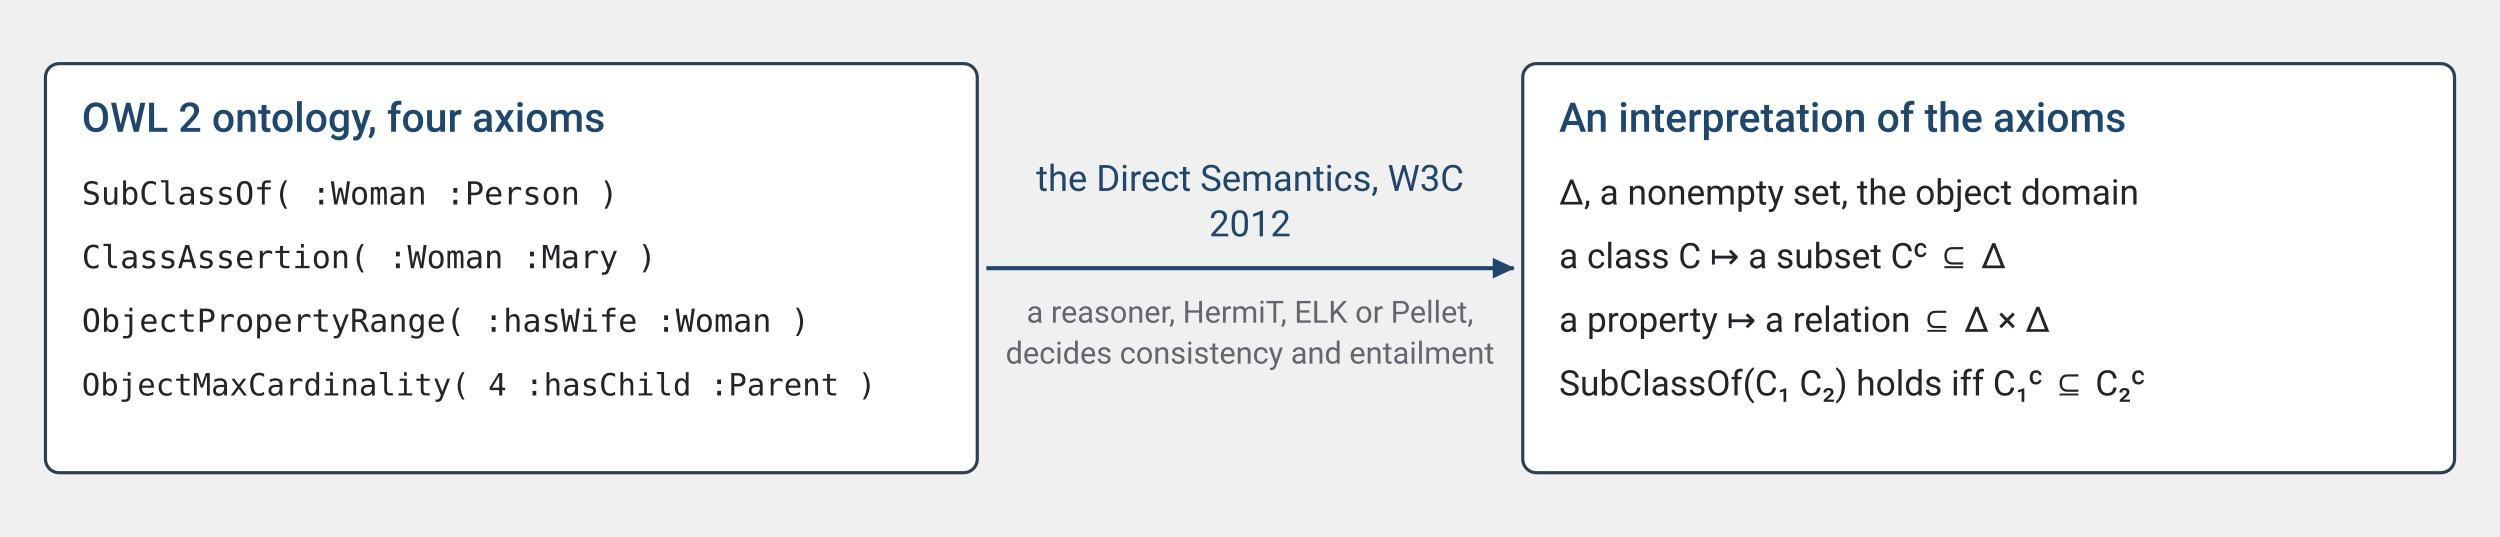
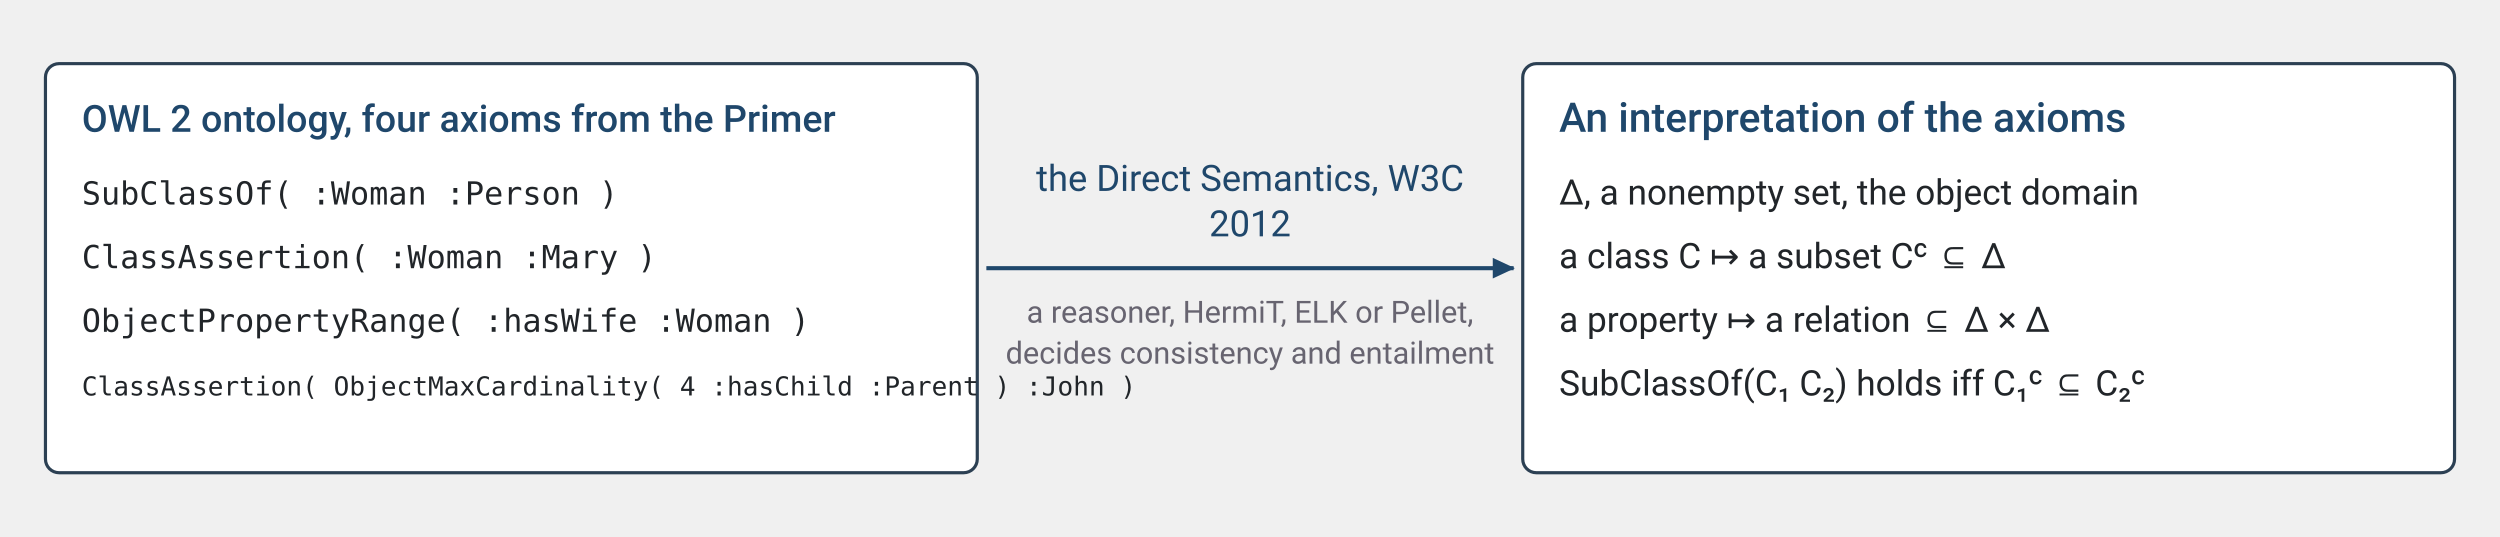
<svg xmlns="http://www.w3.org/2000/svg" viewBox="0 0 1100 236" width="1100" height="236" font-family="Roboto, 'Helvetica Neue', Helvetica, Arial, sans-serif">
  <defs>
    <marker id="h" viewBox="0 0 10 10" refX="8.5" refY="5" markerWidth="6" markerHeight="6" orient="auto">
      <path d="M0,0.8 L9,5 L0,9.2 z" fill="#1f476b" />
    </marker>
  </defs>
  <rect x="20" y="28" width="410" height="180" rx="6" fill="#ffffff" stroke="#2c4053" stroke-width="1.4" />
-   <text x="36" y="58" font-size="18" font-weight="500" fill="#1f476b">OWL 2 ontology, four axioms</text>
+   <text x="36" y="58" font-size="16.5" font-weight="500" fill="#1f476b">OWL 2 ontology, four axioms from the Primer</text>
  <text x="36" y="90" font-size="14" font-family="'JetBrains Mono', Menlo, Consolas, monospace" fill="#212529">SubClassOf( :Woman :Person )</text>
  <text x="36" y="118" font-size="14" font-family="'JetBrains Mono', Menlo, Consolas, monospace" fill="#212529">ClassAssertion( :Woman :Mary )</text>
  <text x="36" y="146" font-size="14" font-family="'JetBrains Mono', Menlo, Consolas, monospace" fill="#212529">ObjectPropertyRange( :hasWife :Woman )</text>
-   <text x="36" y="174" font-size="13.5" font-family="'JetBrains Mono', Menlo, Consolas, monospace" fill="#212529">ObjectMaxCardinality( 4 :hasChild :Parent )</text>
+   <text x="36" y="174" font-size="11.5" font-family="'JetBrains Mono', Menlo, Consolas, monospace" fill="#212529" textLength="378" lengthAdjust="spacingAndGlyphs">ClassAssertion( ObjectMaxCardinality( 4 :hasChild :Parent ) :John )</text>
  <rect x="670" y="28" width="410" height="180" rx="6" fill="#ffffff" stroke="#2c4053" stroke-width="1.4" />
  <text x="686" y="58" font-size="18" font-weight="500" fill="#1f476b">An interpretation of the axioms</text>
  <text x="686" y="90" font-size="15.5" font-family="Roboto, 'Helvetica Neue', Helvetica, Arial, sans-serif" fill="#212529">Δ, a nonempty set, the object domain</text>
  <text x="686" y="118" font-size="15.5" font-family="Roboto, 'Helvetica Neue', Helvetica, Arial, sans-serif" fill="#212529">a class C ↦ a subset Cᶜ ⊆ Δ</text>
  <text x="686" y="146" font-size="15.5" font-family="Roboto, 'Helvetica Neue', Helvetica, Arial, sans-serif" fill="#212529">a property ↦ a relation ⊆ Δ × Δ</text>
  <text x="686" y="174" font-size="15.5" font-family="Roboto, 'Helvetica Neue', Helvetica, Arial, sans-serif" fill="#212529">SubClassOf(C₁ C₂) holds iff C₁ᶜ ⊆ C₂ᶜ</text>
  <line x1="434" y1="118.0" x2="666" y2="118.0" stroke="#1f476b" stroke-width="1.8" marker-end="url(#h)" />
  <text x="550.0" y="84.0" text-anchor="middle" font-size="16" fill="#1f476b">the Direct Semantics, W3C</text>
  <text x="550.0" y="104.0" text-anchor="middle" font-size="16" fill="#1f476b">2012</text>
  <text x="550.0" y="142.0" text-anchor="middle" font-size="13.5" fill="#676470">a reasoner, HermiT, ELK or Pellet,</text>
  <text x="550.0" y="160.0" text-anchor="middle" font-size="13.5" fill="#676470">decides consistency and entailment</text>
</svg>
